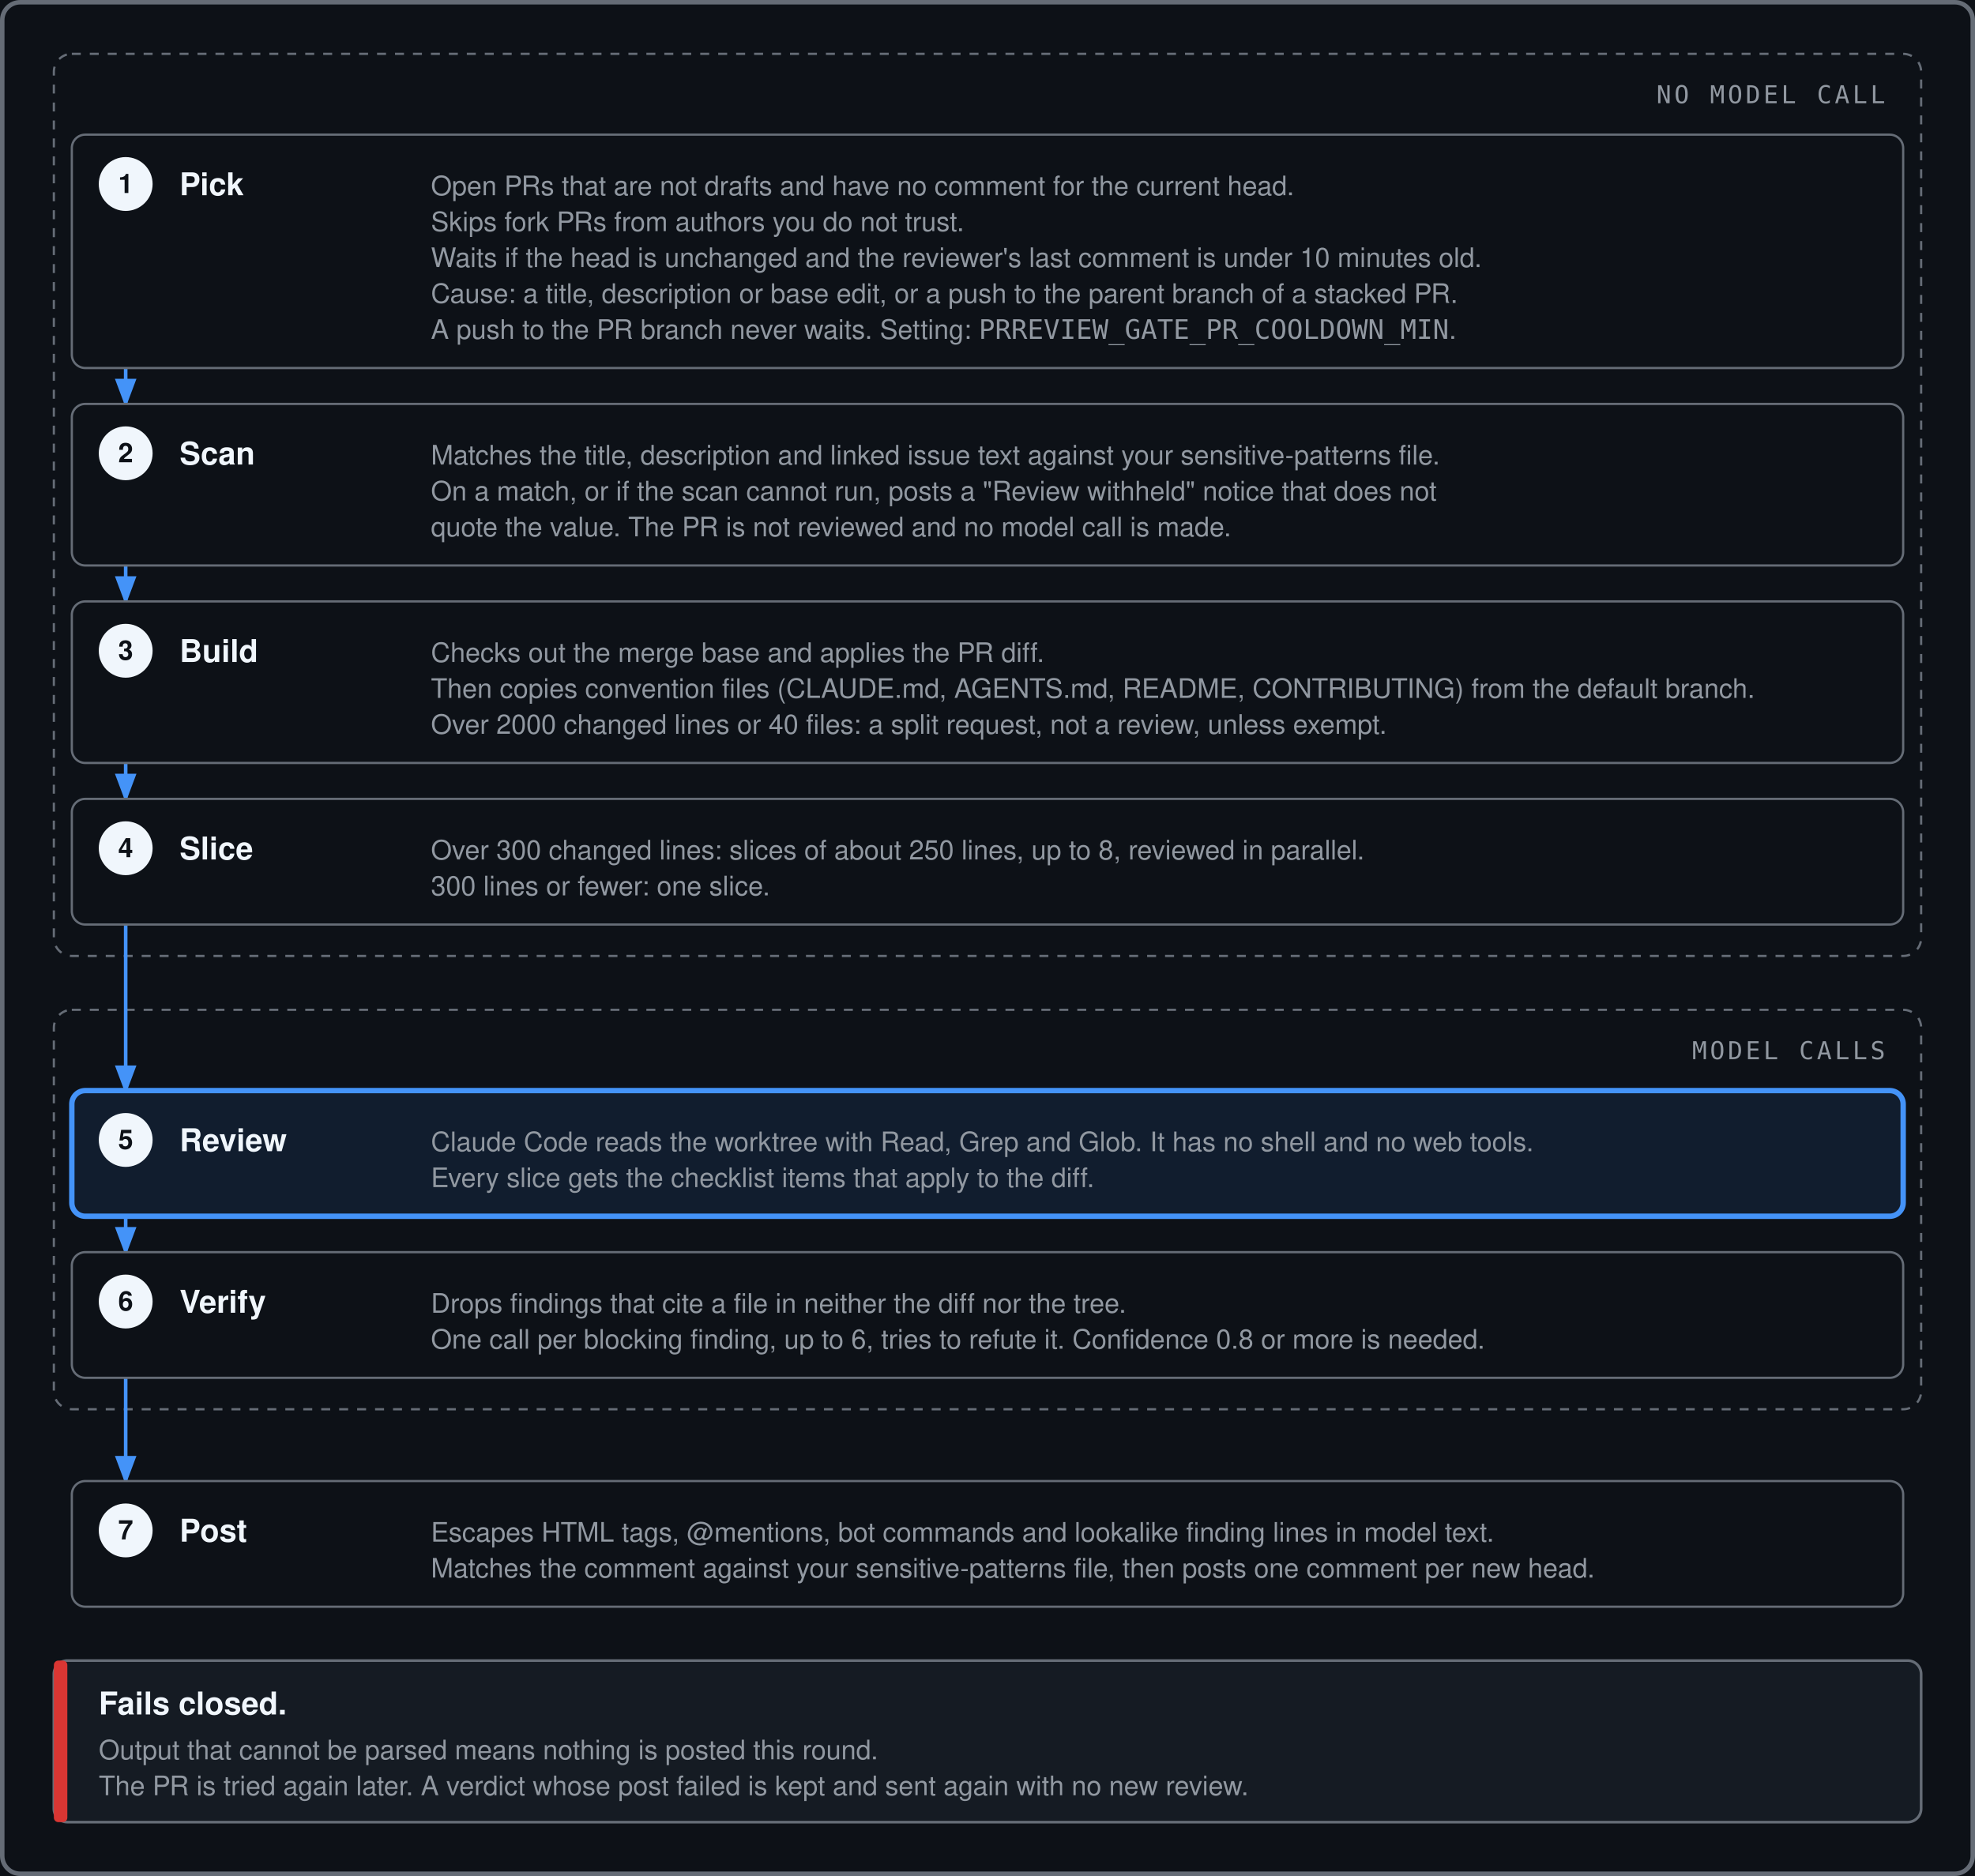
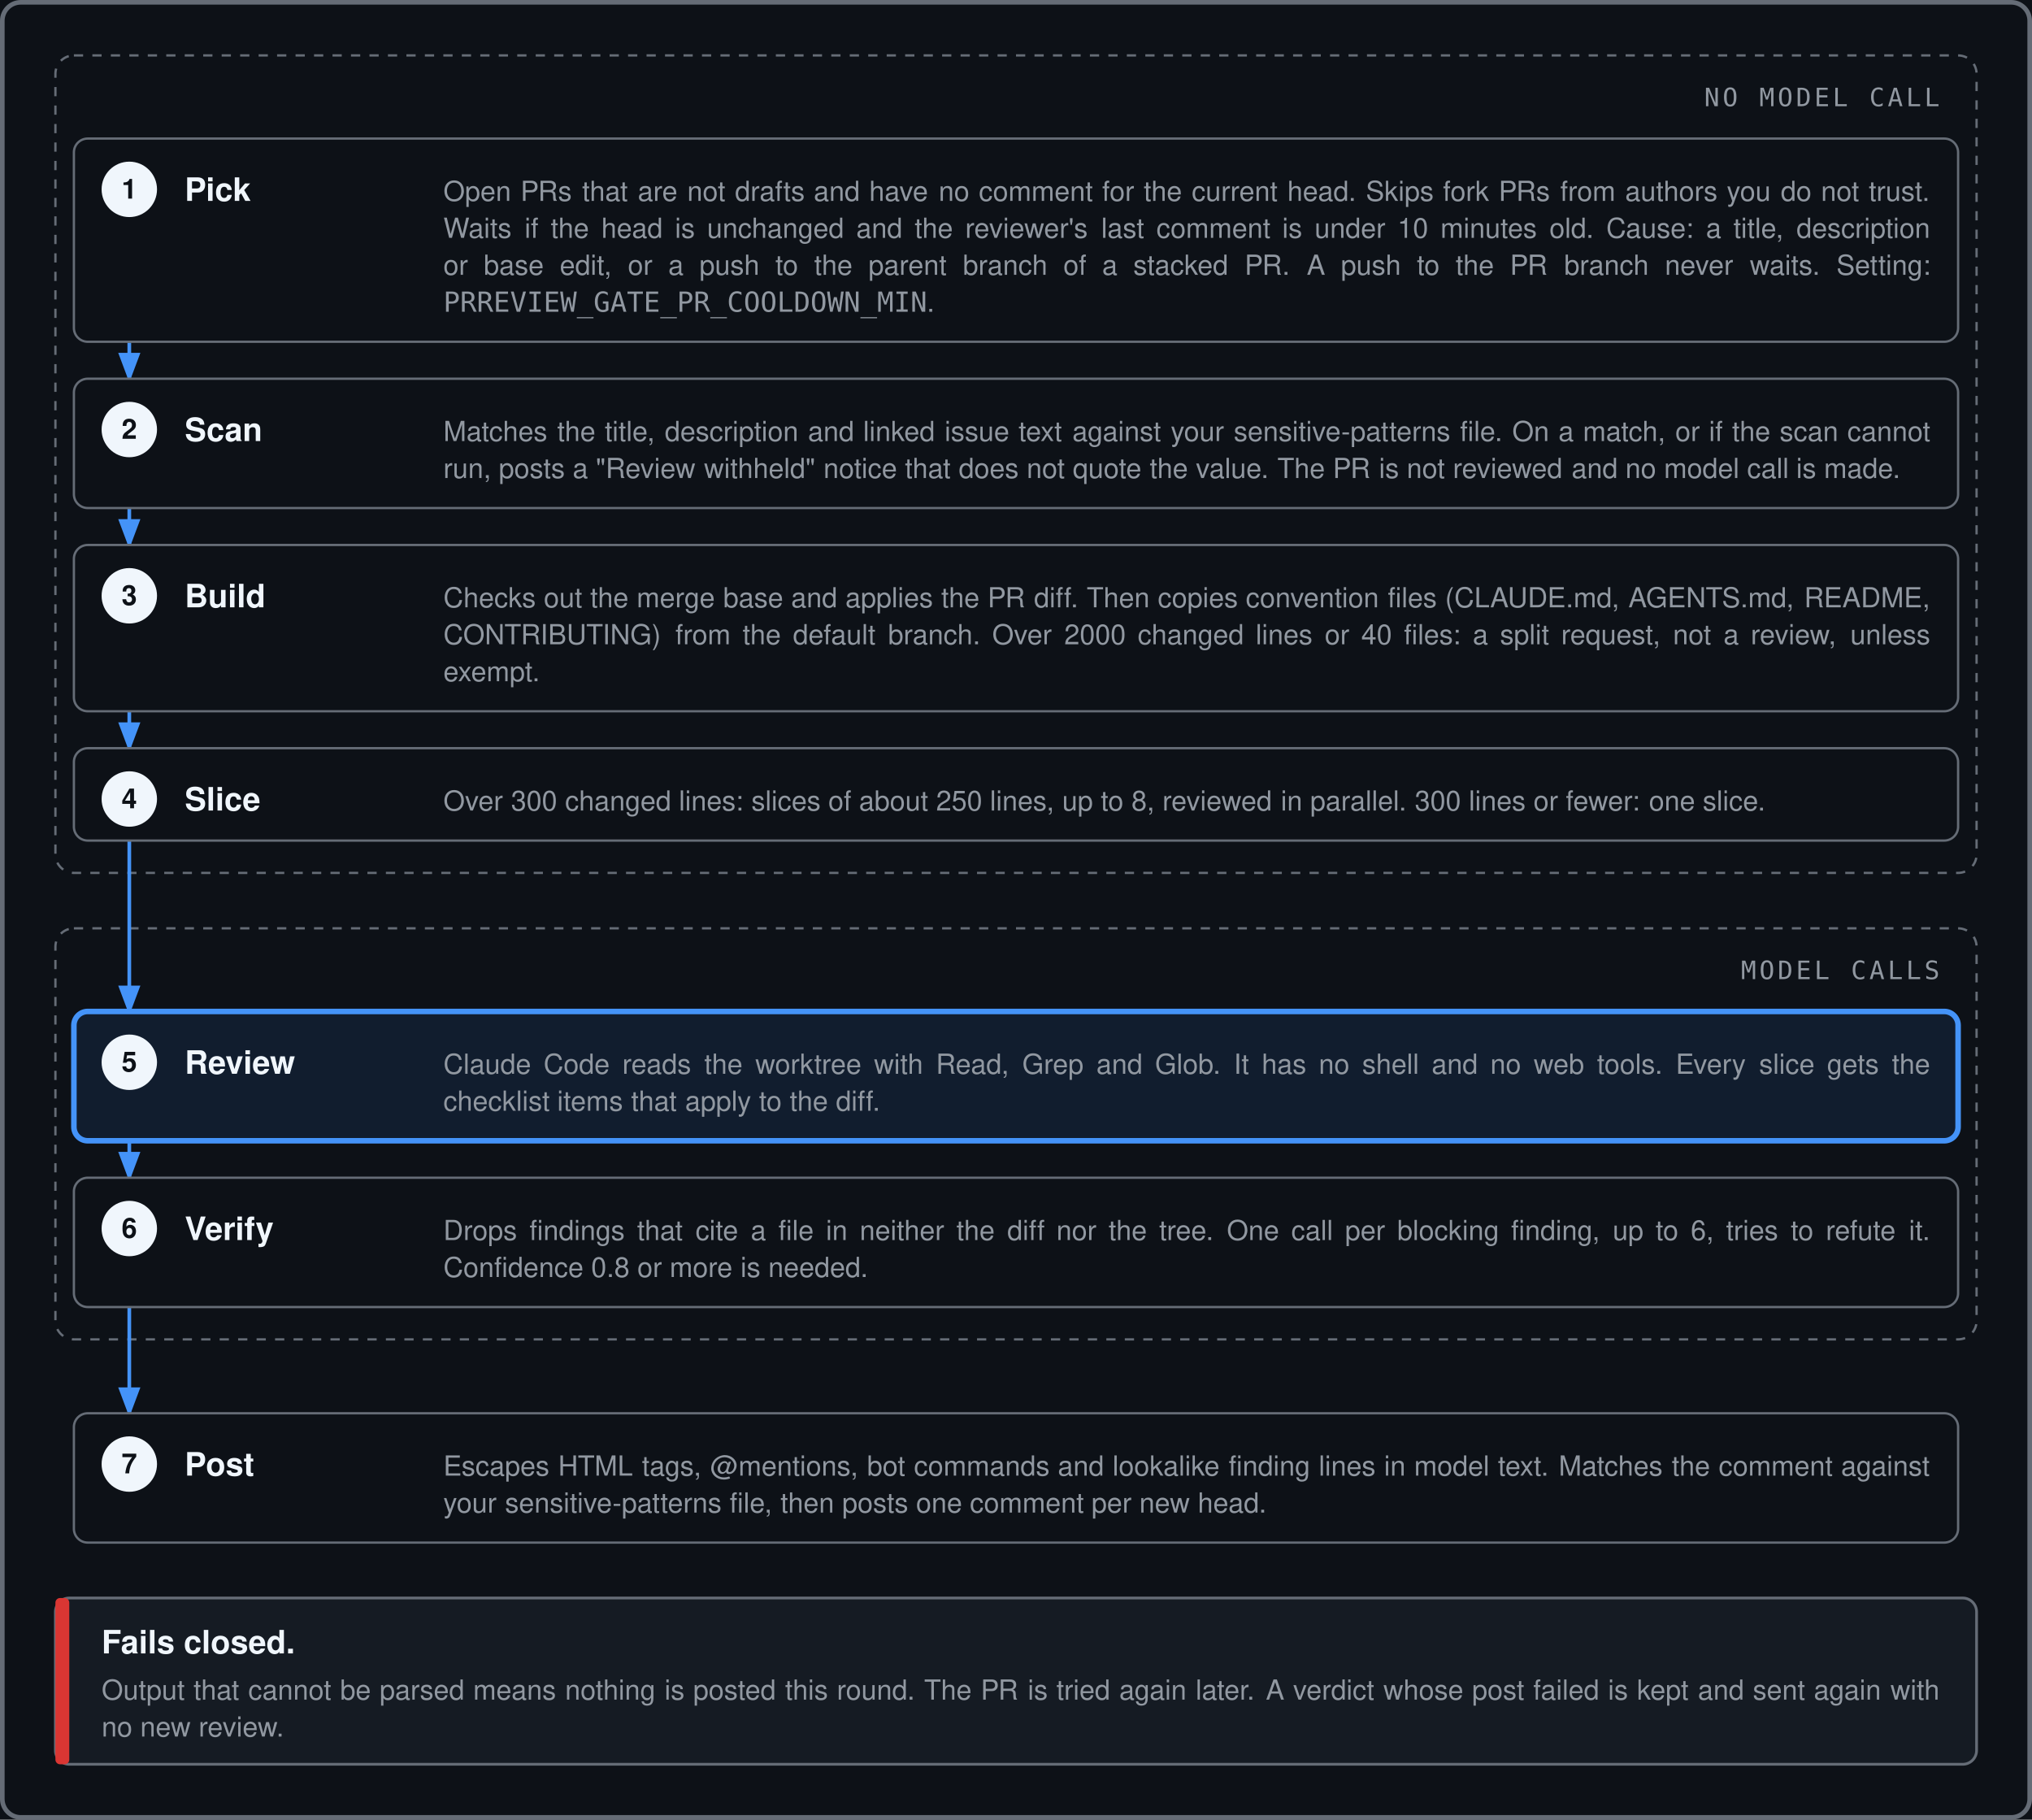
- <svg xmlns="http://www.w3.org/2000/svg" viewBox="0 0 880 836" role="img" aria-labelledby="round-github-dark-title round-github-dark-desc" id="round-github-dark-root">
+ <svg xmlns="http://www.w3.org/2000/svg" viewBox="0 0 880 788" role="img" aria-labelledby="round-github-dark-title round-github-dark-desc" id="round-github-dark-root">
  <defs>
    <style>#round-github-dark-root { font-family: -apple-system, BlinkMacSystemFont, "Segoe UI", Helvetica, Arial, sans-serif; color: #F0F6FC; }
      #round-github-dark-root .page { max-width: 1000px; width: 100%; }
      #round-github-dark-root .diagram-container { width: 100%; overflow-x: auto; }
      #round-github-dark-root .diagram-container { overflow-x: visible; }
      #round-github-dark-root .bg { fill: #0D1117; }
      #round-github-dark-root .edge-frame { fill: none; stroke: #656C76; stroke-width: 2; }
      #round-github-dark-root text { font-family: -apple-system, BlinkMacSystemFont, "Segoe UI", Helvetica, Arial, sans-serif; fill: #F0F6FC; font-size: 12px; }
      #round-github-dark-root .t-name { font-size: 14px; font-weight: 600; }
      #round-github-dark-root .t-name-code { font-family: ui-monospace, SFMono-Regular, Menlo, Consolas, monospace; font-size: 13px; font-weight: 700; }
      #round-github-dark-root .t-sub { fill: #9198A1; }
      #round-github-dark-root .t-code { font-family: ui-monospace, SFMono-Regular, Menlo, Consolas, monospace; font-size: 12px; }
      #round-github-dark-root .t-eye { font-family: ui-monospace, SFMono-Regular, Menlo, Consolas, monospace; font-size: 11px; letter-spacing: .12em; fill: #9198A1; }
      #round-github-dark-root .t-arrow { font-family: ui-monospace, SFMono-Regular, Menlo, Consolas, monospace; font-size: 11px; letter-spacing: .06em; fill: #9198A1; }
      #round-github-dark-root .t-alert { fill: #F85149; font-weight: 700; }
      #round-github-dark-root .t-chip { fill: #0D1117; font-weight: 700; }
      #round-github-dark-root .t-title { font-size: 14px; font-weight: 700; }
      #round-github-dark-root .mask { fill: #0D1117; }
      #round-github-dark-root .node { fill: #151B23; stroke: #656C76; stroke-width: 1.2; }
      #round-github-dark-root .raised { fill: #0D1117; stroke: #656C76; stroke-width: 1; }
      #round-github-dark-root .hero { fill: #111D2E; stroke: #4493F8; stroke-width: 2.4; }
      #round-github-dark-root .optional { fill: none; stroke: #656C76; stroke-width: 1.2; stroke-dasharray: 5 4; }
      #round-github-dark-root .zone { fill: none; stroke: #656C76; stroke-width: 1; stroke-dasharray: 4 4; }
      #round-github-dark-root .strip { fill: #151B23; stroke: #656C76; stroke-width: 1.2; }
      #round-github-dark-root .bar { fill: #DA3633; }
      #round-github-dark-root .alert-node { fill: #0D1117; stroke: #DA3633; stroke-width: 2; stroke-dasharray: 6 4; }
      #round-github-dark-root .edge { fill: none; stroke: #4493F8; stroke-width: 1.6; }
      #round-github-dark-root .edge-dash { fill: none; stroke: #4493F8; stroke-width: 1.4; stroke-dasharray: 5 4; }
      #round-github-dark-root .edge-alert { fill: none; stroke: #DA3633; stroke-width: 1.6; }
      #round-github-dark-root .mk { fill: #4493F8; }
      #round-github-dark-root .mk-alert { fill: #DA3633; }
      #round-github-dark-root .chip { fill: #F0F6FC; }
      #round-github-dark-root .dot { fill: #F0F6FC; }
      #round-github-dark-root .bullet { fill: #9198A1; }
      #round-github-dark-root .diamond { fill: #0D1117; stroke: #656C76; stroke-width: 1.4; }</style>
    <marker id="round-github-dark-arrow" markerWidth="8" markerHeight="6" refX="7" refY="3" orient="auto">
      <polygon class="mk" points="0 0, 8 3, 0 6" />
    </marker>
    <marker id="round-github-dark-arrow-alert" markerWidth="8" markerHeight="6" refX="7" refY="3" orient="auto">
      <polygon class="mk-alert" points="0 0, 8 3, 0 6" />
    </marker>
  </defs>
-   <rect class="bg" width="880" height="836" />
-   <rect class="edge-frame" x="1" y="1" width="878" height="834" rx="8" />
+   <rect class="bg" width="880" height="788" />
+   <rect class="edge-frame" x="1" y="1" width="878" height="786" rx="8" />
  <g transform="translate(0,-0)">
-     <rect class="zone" x="24" y="24" width="832" height="402" rx="8" />
+     <rect class="zone" x="24" y="24" width="832" height="354" rx="8" />
    <text class="t-eye" x="840" y="46" text-anchor="end">NO MODEL CALL</text>
-     <rect class="zone" x="24" y="450" width="832" height="178" rx="8" />
-     <text class="t-eye" x="840" y="472" text-anchor="end">MODEL CALLS</text>
-     <path class="edge" d="M56,164 V180" marker-end="url(#round-github-dark-arrow)" />
-     <path class="edge" d="M56,252 V268" marker-end="url(#round-github-dark-arrow)" />
-     <path class="edge" d="M56,340 V356" marker-end="url(#round-github-dark-arrow)" />
-     <path class="edge" d="M56,412 V486" marker-end="url(#round-github-dark-arrow)" />
-     <path class="edge" d="M56,542 V558" marker-end="url(#round-github-dark-arrow)" />
-     <path class="edge" d="M56,614 V660" marker-end="url(#round-github-dark-arrow)" />
-     <g data-box="32 60 816 104" data-left="170">
-       <rect class="raised" x="32" y="60" width="816" height="104" rx="6" />
+     <rect class="zone" x="24" y="402" width="832" height="178" rx="8" />
+     <text class="t-eye" x="840" y="424" text-anchor="end">MODEL CALLS</text>
+     <path class="edge" d="M56,148 V164" marker-end="url(#round-github-dark-arrow)" />
+     <path class="edge" d="M56,220 V236" marker-end="url(#round-github-dark-arrow)" />
+     <path class="edge" d="M56,308 V324" marker-end="url(#round-github-dark-arrow)" />
+     <path class="edge" d="M56,364 V438" marker-end="url(#round-github-dark-arrow)" />
+     <path class="edge" d="M56,494 V510" marker-end="url(#round-github-dark-arrow)" />
+     <path class="edge" d="M56,566 V612" marker-end="url(#round-github-dark-arrow)" />
+     <g data-box="32 60 816 88" data-left="170">
+       <rect class="raised" x="32" y="60" width="816" height="88" rx="6" />
      <circle class="chip" cx="56" cy="82" r="12" />
      <text class="t-chip" x="56" y="86" text-anchor="middle">1</text>
-       <text class="t-name" x="80" y="87">Pick</text>
-       <text class="t-sub" x="192" y="87">Open PRs that are not drafts and have no comment for the current head.</text>
-       <text class="t-sub" x="192" y="103">Skips fork PRs from authors you do not trust.</text>
-       <text class="t-sub" x="192" y="119">Waits if the head is unchanged and the reviewer's last comment is under 10 minutes old.</text>
-       <text class="t-sub" x="192" y="135">Cause: a title, description or base edit, or a push to the parent branch of a stacked PR.</text>
-       <text class="t-sub" x="192" y="151">A push to the PR branch never waits. Setting: <tspan class="t-code">PRREVIEW_GATE_PR_COOLDOWN_MIN</tspan>.</text>
-     </g>
-     <g data-box="32 180 816 72" data-left="170">
-       <rect class="raised" x="32" y="180" width="816" height="72" rx="6" />
-       <circle class="chip" cx="56" cy="202" r="12" />
-       <text class="t-chip" x="56" y="206" text-anchor="middle">2</text>
-       <text class="t-name" x="80" y="207">Scan</text>
-       <text class="t-sub" x="192" y="207">Matches the title, description and linked issue text against your sensitive-patterns file.</text>
-       <text class="t-sub" x="192" y="223">On a match, or if the scan cannot run, posts a "Review withheld" notice that does not</text>
-       <text class="t-sub" x="192" y="239">quote the value. The PR is not reviewed and no model call is made.</text>
-     </g>
-     <g data-box="32 268 816 72" data-left="170">
-       <rect class="raised" x="32" y="268" width="816" height="72" rx="6" />
-       <circle class="chip" cx="56" cy="290" r="12" />
-       <text class="t-chip" x="56" y="294" text-anchor="middle">3</text>
-       <text class="t-name" x="80" y="295">Build</text>
-       <text class="t-sub" x="192" y="295">Checks out the merge base and applies the PR diff.</text>
-       <text class="t-sub" x="192" y="311">Then copies convention files (CLAUDE.md, AGENTS.md, README, CONTRIBUTING) from the default branch.</text>
-       <text class="t-sub" x="192" y="327">Over 2000 changed lines or 40 files: a split request, not a review, unless exempt.</text>
-     </g>
-     <g data-box="32 356 816 56" data-left="170">
-       <rect class="raised" x="32" y="356" width="816" height="56" rx="6" />
-       <circle class="chip" cx="56" cy="378" r="12" />
-       <text class="t-chip" x="56" y="382" text-anchor="middle">4</text>
-       <text class="t-name" x="80" y="383">Slice</text>
-       <text class="t-sub" x="192" y="383">Over 300 changed lines: slices of about 250 lines, up to 8, reviewed in parallel.</text>
-       <text class="t-sub" x="192" y="399">300 lines or fewer: one slice.</text>
-     </g>
-     <g class="focal" data-box="32 486 816 56" data-left="170">
-       <rect class="hero focal-r" x="32" y="486" width="816" height="56" rx="6" />
-       <circle class="chip" cx="56" cy="508" r="12" />
-       <text class="t-chip" x="56" y="512" text-anchor="middle">5</text>
-       <text class="t-name" x="80" y="513">Review</text>
-       <text class="t-sub" x="192" y="513">Claude Code reads the worktree with Read, Grep and Glob. It has no shell and no web tools.</text>
-       <text class="t-sub" x="192" y="529">Every slice gets the checklist items that apply to the diff.</text>
-     </g>
-     <g data-box="32 558 816 56" data-left="170">
-       <rect class="raised" x="32" y="558" width="816" height="56" rx="6" />
-       <circle class="chip" cx="56" cy="580" r="12" />
-       <text class="t-chip" x="56" y="584" text-anchor="middle">6</text>
-       <text class="t-name" x="80" y="585">Verify</text>
-       <text class="t-sub" x="192" y="585">Drops findings that cite a file in neither the diff nor the tree.</text>
-       <text class="t-sub" x="192" y="601">One call per blocking finding, up to 6, tries to refute it. Confidence 0.8 or more is needed.</text>
-     </g>
-     <g data-box="32 660 816 56" data-left="170">
-       <rect class="raised" x="32" y="660" width="816" height="56" rx="6" />
-       <circle class="chip" cx="56" cy="682" r="12" />
-       <text class="t-chip" x="56" y="686" text-anchor="middle">7</text>
-       <text class="t-name" x="80" y="687">Post</text>
-       <text class="t-sub" x="192" y="687">Escapes HTML tags, @mentions, bot commands and lookalike finding lines in model text.</text>
-       <text class="t-sub" x="192" y="703">Matches the comment against your sensitive-patterns file, then posts one comment per new head.</text>
-     </g>
-     <g data-box="24 740 832 72">
-       <rect class="strip" x="24" y="740" width="832" height="72" rx="6" />
-       <rect class="bar" x="24" y="740" width="6" height="72" rx="2" />
-       <text class="t-title" x="44" y="764">Fails closed.</text>
-       <text class="t-sub" x="44" y="784">Output that cannot be parsed means nothing is posted this round.</text>
-       <text class="t-sub" x="44" y="800">The PR is tried again later. A verdict whose post failed is kept and sent again with no new review.</text>
+       <text class="t-name" x="80" y="87" textLength="28.8" lengthAdjust="spacing">Pick</text>
+       <text class="t-sub" y="87" data-r="836">
+         <tspan x="192" textLength="29.3" lengthAdjust="spacing">Open</tspan>
+         <tspan x="225.4" textLength="22.7" lengthAdjust="spacing">PRs</tspan>
+         <tspan x="252.1" textLength="20.0" lengthAdjust="spacing">that</tspan>
+         <tspan x="276.2" textLength="17.3" lengthAdjust="spacing">are</tspan>
+         <tspan x="297.6" textLength="16.7" lengthAdjust="spacing">not</tspan>
+         <tspan x="318.3" textLength="30.0" lengthAdjust="spacing">drafts</tspan>
+         <tspan x="352.4" textLength="20.0" lengthAdjust="spacing">and</tspan>
+         <tspan x="376.4" textLength="26.0" lengthAdjust="spacing">have</tspan>
+         <tspan x="406.5" textLength="13.3" lengthAdjust="spacing">no</tspan>
+         <tspan x="423.9" textLength="49.3" lengthAdjust="spacing">comment</tspan>
+         <tspan x="477.3" textLength="14.0" lengthAdjust="spacing">for</tspan>
+         <tspan x="495.3" textLength="16.7" lengthAdjust="spacing">the</tspan>
+         <tspan x="516.1" textLength="37.3" lengthAdjust="spacing">current</tspan>
+         <tspan x="557.5" textLength="30.0" lengthAdjust="spacing">head.</tspan>
+         <tspan x="591.5" textLength="29.3" lengthAdjust="spacing">Skips</tspan>
+         <tspan x="624.9" textLength="20.0" lengthAdjust="spacing">fork</tspan>
+         <tspan x="649" textLength="22.7" lengthAdjust="spacing">PRs</tspan>
+         <tspan x="675.7" textLength="24.0" lengthAdjust="spacing">from</tspan>
+         <tspan x="703.8" textLength="40.0" lengthAdjust="spacing">authors</tspan>
+         <tspan x="747.8" textLength="19.3" lengthAdjust="spacing">you</tspan>
+         <tspan x="771.2" textLength="13.3" lengthAdjust="spacing">do</tspan>
+         <tspan x="788.6" textLength="16.7" lengthAdjust="spacing">not</tspan>
+         <tspan x="809.3" textLength="26.7" lengthAdjust="spacing">trust.</tspan>
+       </text>
+       <text class="t-sub" y="103" data-r="836">
+         <tspan x="192" textLength="30.0" lengthAdjust="spacing">Waits</tspan>
+         <tspan x="227.2" textLength="6.0" lengthAdjust="spacing">if</tspan>
+         <tspan x="238.5" textLength="16.7" lengthAdjust="spacing">the</tspan>
+         <tspan x="260.4" textLength="26.7" lengthAdjust="spacing">head</tspan>
+         <tspan x="292.3" textLength="8.7" lengthAdjust="spacing">is</tspan>
+         <tspan x="306.2" textLength="59.4" lengthAdjust="spacing">unchanged</tspan>
+         <tspan x="370.8" textLength="20.0" lengthAdjust="spacing">and</tspan>
+         <tspan x="396.1" textLength="16.7" lengthAdjust="spacing">the</tspan>
+         <tspan x="418" textLength="53.6" lengthAdjust="spacing">reviewer's</tspan>
+         <tspan x="476.9" textLength="18.7" lengthAdjust="spacing">last</tspan>
+         <tspan x="500.8" textLength="49.3" lengthAdjust="spacing">comment</tspan>
+         <tspan x="555.3" textLength="8.7" lengthAdjust="spacing">is</tspan>
+         <tspan x="569.3" textLength="30.7" lengthAdjust="spacing">under</tspan>
+         <tspan x="605.2" textLength="13.3" lengthAdjust="spacing">10</tspan>
+         <tspan x="623.8" textLength="42.0" lengthAdjust="spacing">minutes</tspan>
+         <tspan x="671" textLength="19.3" lengthAdjust="spacing">old.</tspan>
+         <tspan x="695.6" textLength="38.0" lengthAdjust="spacing">Cause:</tspan>
+         <tspan x="738.8">a</tspan>
+         <tspan x="750.7" textLength="22.0" lengthAdjust="spacing">title,</tspan>
+         <tspan x="778" textLength="58.0" lengthAdjust="spacing">description</tspan>
+       </text>
+       <text class="t-sub" y="119" data-r="836">
+         <tspan x="192" textLength="10.7" lengthAdjust="spacing">or</tspan>
+         <tspan x="209.5" textLength="26.0" lengthAdjust="spacing">base</tspan>
+         <tspan x="242.4" textLength="22.7" lengthAdjust="spacing">edit,</tspan>
+         <tspan x="271.9" textLength="10.7" lengthAdjust="spacing">or</tspan>
+         <tspan x="289.4">a</tspan>
+         <tspan x="302.9" textLength="26.0" lengthAdjust="spacing">push</tspan>
+         <tspan x="335.8" textLength="10.0" lengthAdjust="spacing">to</tspan>
+         <tspan x="352.6" textLength="16.7" lengthAdjust="spacing">the</tspan>
+         <tspan x="376.1" textLength="34.0" lengthAdjust="spacing">parent</tspan>
+         <tspan x="417" textLength="36.7" lengthAdjust="spacing">branch</tspan>
+         <tspan x="460.5" textLength="10.0" lengthAdjust="spacing">of</tspan>
+         <tspan x="477.3">a</tspan>
+         <tspan x="490.8" textLength="41.3" lengthAdjust="spacing">stacked</tspan>
+         <tspan x="539" textLength="20.0" lengthAdjust="spacing">PR.</tspan>
+         <tspan x="565.9">A</tspan>
+         <tspan x="580.7" textLength="26.0" lengthAdjust="spacing">push</tspan>
+         <tspan x="613.6" textLength="10.0" lengthAdjust="spacing">to</tspan>
+         <tspan x="630.4" textLength="16.7" lengthAdjust="spacing">the</tspan>
+         <tspan x="653.9" textLength="16.7" lengthAdjust="spacing">PR</tspan>
+         <tspan x="677.4" textLength="36.7" lengthAdjust="spacing">branch</tspan>
+         <tspan x="721" textLength="30.0" lengthAdjust="spacing">never</tspan>
+         <tspan x="757.8" textLength="30.7" lengthAdjust="spacing">waits.</tspan>
+         <tspan x="795.3" textLength="40.7" lengthAdjust="spacing">Setting:</tspan>
+       </text>
+       <text class="t-sub" y="135">
+         <tspan x="192" class="t-code" textLength="209.4" lengthAdjust="spacing">PRREVIEW_GATE_PR_COOLDOWN_MIN</tspan>
+         <tspan x="401.4">.</tspan>
+       </text>
+     </g>
+     <g data-box="32 164 816 56" data-left="170">
+       <rect class="raised" x="32" y="164" width="816" height="56" rx="6" />
+       <circle class="chip" cx="56" cy="186" r="12" />
+       <text class="t-chip" x="56" y="190" text-anchor="middle">2</text>
+       <text class="t-name" x="80" y="191" textLength="33.4" lengthAdjust="spacing">Scan</text>
+       <text class="t-sub" y="191" data-r="836">
+         <tspan x="192" textLength="45.3" lengthAdjust="spacing">Matches</tspan>
+         <tspan x="241.3" textLength="16.7" lengthAdjust="spacing">the</tspan>
+         <tspan x="261.9" textLength="22.0" lengthAdjust="spacing">title,</tspan>
+         <tspan x="287.9" textLength="58.0" lengthAdjust="spacing">description</tspan>
+         <tspan x="349.9" textLength="20.0" lengthAdjust="spacing">and</tspan>
+         <tspan x="373.8" textLength="31.4" lengthAdjust="spacing">linked</tspan>
+         <tspan x="409.1" textLength="28.0" lengthAdjust="spacing">issue</tspan>
+         <tspan x="441.1" textLength="19.3" lengthAdjust="spacing">text</tspan>
+         <tspan x="464.4" textLength="38.7" lengthAdjust="spacing">against</tspan>
+         <tspan x="507" textLength="23.3" lengthAdjust="spacing">your</tspan>
+         <tspan x="534.3" textLength="94.0" lengthAdjust="spacing">sensitive-patterns</tspan>
+         <tspan x="632.3" textLength="18.7" lengthAdjust="spacing">file.</tspan>
+         <tspan x="654.9" textLength="16.0" lengthAdjust="spacing">On</tspan>
+         <tspan x="674.9">a</tspan>
+         <tspan x="685.5" textLength="36.0" lengthAdjust="spacing">match,</tspan>
+         <tspan x="725.5" textLength="10.7" lengthAdjust="spacing">or</tspan>
+         <tspan x="740.1" textLength="6.0" lengthAdjust="spacing">if</tspan>
+         <tspan x="750.1" textLength="16.7" lengthAdjust="spacing">the</tspan>
+         <tspan x="770.7" textLength="25.3" lengthAdjust="spacing">scan</tspan>
+         <tspan x="800" textLength="36.0" lengthAdjust="spacing">cannot</tspan>
+       </text>
+       <text class="t-sub" y="207">
+         <tspan x="192" textLength="20.7" lengthAdjust="spacing">run,</tspan>
+         <tspan x="216" textLength="28.7" lengthAdjust="spacing">posts</tspan>
+         <tspan x="248">a</tspan>
+         <tspan x="258" textLength="43.6" lengthAdjust="spacing">"Review</tspan>
+         <tspan x="304.9" textLength="48.3" lengthAdjust="spacing">withheld"</tspan>
+         <tspan x="356.6" textLength="32.0" lengthAdjust="spacing">notice</tspan>
+         <tspan x="391.9" textLength="20.0" lengthAdjust="spacing">that</tspan>
+         <tspan x="415.2" textLength="26.0" lengthAdjust="spacing">does</tspan>
+         <tspan x="444.6" textLength="16.7" lengthAdjust="spacing">not</tspan>
+         <tspan x="464.6" textLength="30.0" lengthAdjust="spacing">quote</tspan>
+         <tspan x="497.9" textLength="16.7" lengthAdjust="spacing">the</tspan>
+         <tspan x="517.9" textLength="32.0" lengthAdjust="spacing">value.</tspan>
+         <tspan x="553.2" textLength="20.7" lengthAdjust="spacing">The</tspan>
+         <tspan x="577.2" textLength="16.7" lengthAdjust="spacing">PR</tspan>
+         <tspan x="597.2" textLength="8.7" lengthAdjust="spacing">is</tspan>
+         <tspan x="609.2" textLength="16.7" lengthAdjust="spacing">not</tspan>
+         <tspan x="629.2" textLength="48.0" lengthAdjust="spacing">reviewed</tspan>
+         <tspan x="680.6" textLength="20.0" lengthAdjust="spacing">and</tspan>
+         <tspan x="703.9" textLength="13.3" lengthAdjust="spacing">no</tspan>
+         <tspan x="720.6" textLength="32.7" lengthAdjust="spacing">model</tspan>
+         <tspan x="756.6" textLength="18.0" lengthAdjust="spacing">call</tspan>
+         <tspan x="777.9" textLength="8.7" lengthAdjust="spacing">is</tspan>
+         <tspan x="789.9" textLength="33.3" lengthAdjust="spacing">made.</tspan>
+       </text>
+     </g>
+     <g data-box="32 236 816 72" data-left="170">
+       <rect class="raised" x="32" y="236" width="816" height="72" rx="6" />
+       <circle class="chip" cx="56" cy="258" r="12" />
+       <text class="t-chip" x="56" y="262" text-anchor="middle">3</text>
+       <text class="t-name" x="80" y="263" textLength="35.0" lengthAdjust="spacing">Build</text>
+       <text class="t-sub" y="263" data-r="836">
+         <tspan x="192" textLength="40.0" lengthAdjust="spacing">Checks</tspan>
+         <tspan x="235.5" textLength="16.7" lengthAdjust="spacing">out</tspan>
+         <tspan x="255.6" textLength="16.7" lengthAdjust="spacing">the</tspan>
+         <tspan x="275.7" textLength="34.0" lengthAdjust="spacing">merge</tspan>
+         <tspan x="313.2" textLength="26.0" lengthAdjust="spacing">base</tspan>
+         <tspan x="342.6" textLength="20.0" lengthAdjust="spacing">and</tspan>
+         <tspan x="366.1" textLength="38.0" lengthAdjust="spacing">applies</tspan>
+         <tspan x="407.6" textLength="16.7" lengthAdjust="spacing">the</tspan>
+         <tspan x="427.7" textLength="16.7" lengthAdjust="spacing">PR</tspan>
+         <tspan x="447.8" textLength="19.3" lengthAdjust="spacing">diff.</tspan>
+         <tspan x="470.6" textLength="27.3" lengthAdjust="spacing">Then</tspan>
+         <tspan x="501.4" textLength="34.7" lengthAdjust="spacing">copies</tspan>
+         <tspan x="539.5" textLength="58.0" lengthAdjust="spacing">convention</tspan>
+         <tspan x="601" textLength="21.3" lengthAdjust="spacing">files</tspan>
+         <tspan x="625.8" textLength="76.0" lengthAdjust="spacing">(CLAUDE.md,</tspan>
+         <tspan x="705.2" textLength="72.7" lengthAdjust="spacing">AGENTS.md,</tspan>
+         <tspan x="781.3" textLength="54.7" lengthAdjust="spacing">README,</tspan>
+       </text>
+       <text class="t-sub" y="279" data-r="836">
+         <tspan x="192" textLength="95.3" lengthAdjust="spacing">CONTRIBUTING)</tspan>
+         <tspan x="292.5" textLength="24.0" lengthAdjust="spacing">from</tspan>
+         <tspan x="321.6" textLength="16.7" lengthAdjust="spacing">the</tspan>
+         <tspan x="343.4" textLength="36.0" lengthAdjust="spacing">default</tspan>
+         <tspan x="384.6" textLength="40.0" lengthAdjust="spacing">branch.</tspan>
+         <tspan x="429.7" textLength="26.0" lengthAdjust="spacing">Over</tspan>
+         <tspan x="460.9" textLength="26.7" lengthAdjust="spacing">2000</tspan>
+         <tspan x="492.7" textLength="46.0" lengthAdjust="spacing">changed</tspan>
+         <tspan x="543.8" textLength="24.7" lengthAdjust="spacing">lines</tspan>
+         <tspan x="573.7" textLength="10.7" lengthAdjust="spacing">or</tspan>
+         <tspan x="589.5" textLength="13.3" lengthAdjust="spacing">40</tspan>
+         <tspan x="608" textLength="24.7" lengthAdjust="spacing">files:</tspan>
+         <tspan x="637.8">a</tspan>
+         <tspan x="649.6" textLength="21.3" lengthAdjust="spacing">split</tspan>
+         <tspan x="676.1" textLength="43.3" lengthAdjust="spacing">request,</tspan>
+         <tspan x="724.5" textLength="16.7" lengthAdjust="spacing">not</tspan>
+         <tspan x="746.4">a</tspan>
+         <tspan x="758.2" textLength="38.0" lengthAdjust="spacing">review,</tspan>
+         <tspan x="801.3" textLength="34.7" lengthAdjust="spacing">unless</tspan>
+       </text>
+       <text class="t-sub" y="295">
+         <tspan x="192" textLength="42.7" lengthAdjust="spacing">exempt.</tspan>
+       </text>
+     </g>
+     <g data-box="32 324 816 40" data-left="170">
+       <rect class="raised" x="32" y="324" width="816" height="40" rx="6" />
+       <circle class="chip" cx="56" cy="346" r="12" />
+       <text class="t-chip" x="56" y="350" text-anchor="middle">4</text>
+       <text class="t-name" x="80" y="351" textLength="32.7" lengthAdjust="spacing">Slice</text>
+       <text class="t-sub" y="351">
+         <tspan x="192" textLength="26.0" lengthAdjust="spacing">Over</tspan>
+         <tspan x="221.3" textLength="20.0" lengthAdjust="spacing">300</tspan>
+         <tspan x="244.7" textLength="46.0" lengthAdjust="spacing">changed</tspan>
+         <tspan x="294" textLength="28.0" lengthAdjust="spacing">lines:</tspan>
+         <tspan x="325.4" textLength="30.0" lengthAdjust="spacing">slices</tspan>
+         <tspan x="358.7" textLength="10.0" lengthAdjust="spacing">of</tspan>
+         <tspan x="372" textLength="30.0" lengthAdjust="spacing">about</tspan>
+         <tspan x="405.4" textLength="20.0" lengthAdjust="spacing">250</tspan>
+         <tspan x="428.7" textLength="28.0" lengthAdjust="spacing">lines,</tspan>
+         <tspan x="460" textLength="13.3" lengthAdjust="spacing">up</tspan>
+         <tspan x="476.7" textLength="10.0" lengthAdjust="spacing">to</tspan>
+         <tspan x="490" textLength="10.0" lengthAdjust="spacing">8,</tspan>
+         <tspan x="503.4" textLength="48.0" lengthAdjust="spacing">reviewed</tspan>
+         <tspan x="554.7" textLength="9.3" lengthAdjust="spacing">in</tspan>
+         <tspan x="567.4" textLength="42.0" lengthAdjust="spacing">parallel.</tspan>
+         <tspan x="612.7" textLength="20.0" lengthAdjust="spacing">300</tspan>
+         <tspan x="636.1" textLength="24.7" lengthAdjust="spacing">lines</tspan>
+         <tspan x="664.1" textLength="10.7" lengthAdjust="spacing">or</tspan>
+         <tspan x="678.1" textLength="32.7" lengthAdjust="spacing">fewer:</tspan>
+         <tspan x="714.1" textLength="20.0" lengthAdjust="spacing">one</tspan>
+         <tspan x="737.4" textLength="27.3" lengthAdjust="spacing">slice.</tspan>
+       </text>
+     </g>
+     <g class="focal" data-box="32 438 816 56" data-left="170">
+       <rect class="hero focal-r" x="32" y="438" width="816" height="56" rx="6" />
+       <circle class="chip" cx="56" cy="460" r="12" />
+       <text class="t-chip" x="56" y="464" text-anchor="middle">5</text>
+       <text class="t-name" x="80" y="465" textLength="48.2" lengthAdjust="spacing">Review</text>
+       <text class="t-sub" y="465" data-r="836">
+         <tspan x="192" textLength="38.0" lengthAdjust="spacing">Claude</tspan>
+         <tspan x="235.4" textLength="28.7" lengthAdjust="spacing">Code</tspan>
+         <tspan x="269.5" textLength="30.0" lengthAdjust="spacing">reads</tspan>
+         <tspan x="305" textLength="16.7" lengthAdjust="spacing">the</tspan>
+         <tspan x="327.1" textLength="46.0" lengthAdjust="spacing">worktree</tspan>
+         <tspan x="378.5" textLength="21.3" lengthAdjust="spacing">with</tspan>
+         <tspan x="405.3" textLength="32.0" lengthAdjust="spacing">Read,</tspan>
+         <tspan x="442.7" textLength="26.7" lengthAdjust="spacing">Grep</tspan>
+         <tspan x="474.8" textLength="20.0" lengthAdjust="spacing">and</tspan>
+         <tspan x="500.2" textLength="28.7" lengthAdjust="spacing">Glob.</tspan>
+         <tspan x="534.3" textLength="6.7" lengthAdjust="spacing">It</tspan>
+         <tspan x="546.4" textLength="19.3" lengthAdjust="spacing">has</tspan>
+         <tspan x="571.1" textLength="13.3" lengthAdjust="spacing">no</tspan>
+         <tspan x="589.9" textLength="24.7" lengthAdjust="spacing">shell</tspan>
+         <tspan x="620" textLength="20.0" lengthAdjust="spacing">and</tspan>
+         <tspan x="645.4" textLength="13.3" lengthAdjust="spacing">no</tspan>
+         <tspan x="664.2" textLength="22.0" lengthAdjust="spacing">web</tspan>
+         <tspan x="691.6" textLength="28.7" lengthAdjust="spacing">tools.</tspan>
+         <tspan x="725.7" textLength="30.7" lengthAdjust="spacing">Every</tspan>
+         <tspan x="761.8" textLength="24.0" lengthAdjust="spacing">slice</tspan>
+         <tspan x="791.2" textLength="22.7" lengthAdjust="spacing">gets</tspan>
+         <tspan x="819.3" textLength="16.7" lengthAdjust="spacing">the</tspan>
+       </text>
+       <text class="t-sub" y="481">
+         <tspan x="192" textLength="46.0" lengthAdjust="spacing">checklist</tspan>
+         <tspan x="241.3" textLength="28.7" lengthAdjust="spacing">items</tspan>
+         <tspan x="273.3" textLength="20.0" lengthAdjust="spacing">that</tspan>
+         <tspan x="296.7" textLength="28.7" lengthAdjust="spacing">apply</tspan>
+         <tspan x="328.7" textLength="10.0" lengthAdjust="spacing">to</tspan>
+         <tspan x="342" textLength="16.7" lengthAdjust="spacing">the</tspan>
+         <tspan x="362" textLength="19.3" lengthAdjust="spacing">diff.</tspan>
+       </text>
+     </g>
+     <g data-box="32 510 816 56" data-left="170">
+       <rect class="raised" x="32" y="510" width="816" height="56" rx="6" />
+       <circle class="chip" cx="56" cy="532" r="12" />
+       <text class="t-chip" x="56" y="536" text-anchor="middle">6</text>
+       <text class="t-name" x="80" y="537" textLength="38.9" lengthAdjust="spacing">Verify</text>
+       <text class="t-sub" y="537" data-r="836">
+         <tspan x="192" textLength="32.0" lengthAdjust="spacing">Drops</tspan>
+         <tspan x="229.3" textLength="41.4" lengthAdjust="spacing">findings</tspan>
+         <tspan x="275.9" textLength="20.0" lengthAdjust="spacing">that</tspan>
+         <tspan x="301.2" textLength="18.7" lengthAdjust="spacing">cite</tspan>
+         <tspan x="325.1">a</tspan>
+         <tspan x="337.1" textLength="15.3" lengthAdjust="spacing">file</tspan>
+         <tspan x="357.7" textLength="9.3" lengthAdjust="spacing">in</tspan>
+         <tspan x="372.3" textLength="36.7" lengthAdjust="spacing">neither</tspan>
+         <tspan x="414.2" textLength="16.7" lengthAdjust="spacing">the</tspan>
+         <tspan x="436.2" textLength="16.0" lengthAdjust="spacing">diff</tspan>
+         <tspan x="457.5" textLength="17.3" lengthAdjust="spacing">nor</tspan>
+         <tspan x="480.1" textLength="16.7" lengthAdjust="spacing">the</tspan>
+         <tspan x="502" textLength="24.0" lengthAdjust="spacing">tree.</tspan>
+         <tspan x="531.3" textLength="22.7" lengthAdjust="spacing">One</tspan>
+         <tspan x="559.2" textLength="18.0" lengthAdjust="spacing">call</tspan>
+         <tspan x="582.5" textLength="17.3" lengthAdjust="spacing">per</tspan>
+         <tspan x="605.1" textLength="44.0" lengthAdjust="spacing">blocking</tspan>
+         <tspan x="654.4" textLength="38.7" lengthAdjust="spacing">finding,</tspan>
+         <tspan x="698.4" textLength="13.3" lengthAdjust="spacing">up</tspan>
+         <tspan x="717" textLength="10.0" lengthAdjust="spacing">to</tspan>
+         <tspan x="732.2" textLength="10.0" lengthAdjust="spacing">6,</tspan>
+         <tspan x="747.5" textLength="22.7" lengthAdjust="spacing">tries</tspan>
+         <tspan x="775.5" textLength="10.0" lengthAdjust="spacing">to</tspan>
+         <tspan x="790.7" textLength="30.7" lengthAdjust="spacing">refute</tspan>
+         <tspan x="826.7" textLength="9.3" lengthAdjust="spacing">it.</tspan>
+       </text>
+       <text class="t-sub" y="553">
+         <tspan x="192" textLength="60.7" lengthAdjust="spacing">Confidence</tspan>
+         <tspan x="256" textLength="16.7" lengthAdjust="spacing">0.8</tspan>
+         <tspan x="276" textLength="10.7" lengthAdjust="spacing">or</tspan>
+         <tspan x="290" textLength="27.3" lengthAdjust="spacing">more</tspan>
+         <tspan x="320.7" textLength="8.7" lengthAdjust="spacing">is</tspan>
+         <tspan x="332.7" textLength="43.4" lengthAdjust="spacing">needed.</tspan>
+       </text>
+     </g>
+     <g data-box="32 612 816 56" data-left="170">
+       <rect class="raised" x="32" y="612" width="816" height="56" rx="6" />
+       <circle class="chip" cx="56" cy="634" r="12" />
+       <text class="t-chip" x="56" y="638" text-anchor="middle">7</text>
+       <text class="t-name" x="80" y="639" textLength="30.3" lengthAdjust="spacing">Post</text>
+       <text class="t-sub" y="639" data-r="836">
+         <tspan x="192" textLength="46.0" lengthAdjust="spacing">Escapes</tspan>
+         <tspan x="241.7" textLength="32.7" lengthAdjust="spacing">HTML</tspan>
+         <tspan x="278" textLength="26.0" lengthAdjust="spacing">tags,</tspan>
+         <tspan x="307.6" textLength="64.2" lengthAdjust="spacing">@mentions,</tspan>
+         <tspan x="375.5" textLength="16.7" lengthAdjust="spacing">bot</tspan>
+         <tspan x="395.8" textLength="58.7" lengthAdjust="spacing">commands</tspan>
+         <tspan x="458.1" textLength="20.0" lengthAdjust="spacing">and</tspan>
+         <tspan x="481.8" textLength="46.7" lengthAdjust="spacing">lookalike</tspan>
+         <tspan x="532.1" textLength="35.4" lengthAdjust="spacing">finding</tspan>
+         <tspan x="571.1" textLength="24.7" lengthAdjust="spacing">lines</tspan>
+         <tspan x="599.4" textLength="9.3" lengthAdjust="spacing">in</tspan>
+         <tspan x="612.4" textLength="32.7" lengthAdjust="spacing">model</tspan>
+         <tspan x="648.7" textLength="22.7" lengthAdjust="spacing">text.</tspan>
+         <tspan x="675" textLength="45.3" lengthAdjust="spacing">Matches</tspan>
+         <tspan x="724" textLength="16.7" lengthAdjust="spacing">the</tspan>
+         <tspan x="744.3" textLength="49.3" lengthAdjust="spacing">comment</tspan>
+         <tspan x="797.3" textLength="38.7" lengthAdjust="spacing">against</tspan>
+       </text>
+       <text class="t-sub" y="655">
+         <tspan x="192" textLength="23.3" lengthAdjust="spacing">your</tspan>
+         <tspan x="218.7" textLength="94.0" lengthAdjust="spacing">sensitive-patterns</tspan>
+         <tspan x="316" textLength="18.7" lengthAdjust="spacing">file,</tspan>
+         <tspan x="338" textLength="23.3" lengthAdjust="spacing">then</tspan>
+         <tspan x="364.7" textLength="28.7" lengthAdjust="spacing">posts</tspan>
+         <tspan x="396.7" textLength="20.0" lengthAdjust="spacing">one</tspan>
+         <tspan x="420" textLength="49.3" lengthAdjust="spacing">comment</tspan>
+         <tspan x="472.7" textLength="17.3" lengthAdjust="spacing">per</tspan>
+         <tspan x="493.4" textLength="22.0" lengthAdjust="spacing">new</tspan>
+         <tspan x="518.7" textLength="30.0" lengthAdjust="spacing">head.</tspan>
+       </text>
+     </g>
+     <g data-box="24 692 832 72">
+       <rect class="strip" x="24" y="692" width="832" height="72" rx="6" />
+       <rect class="bar" x="24" y="692" width="6" height="72" rx="2" />
+       <text class="t-title" x="44" y="716" textLength="84.0" lengthAdjust="spacing">Fails closed.</text>
+       <text class="t-sub" y="736" data-r="840">
+         <tspan x="44" textLength="36.0" lengthAdjust="spacing">Output</tspan>
+         <tspan x="83.8" textLength="20.0" lengthAdjust="spacing">that</tspan>
+         <tspan x="107.5" textLength="36.0" lengthAdjust="spacing">cannot</tspan>
+         <tspan x="147.3" textLength="13.3" lengthAdjust="spacing">be</tspan>
+         <tspan x="164.4" textLength="36.7" lengthAdjust="spacing">parsed</tspan>
+         <tspan x="204.9" textLength="36.0" lengthAdjust="spacing">means</tspan>
+         <tspan x="244.7" textLength="39.4" lengthAdjust="spacing">nothing</tspan>
+         <tspan x="287.8" textLength="8.7" lengthAdjust="spacing">is</tspan>
+         <tspan x="300.2" textLength="36.0" lengthAdjust="spacing">posted</tspan>
+         <tspan x="340" textLength="18.7" lengthAdjust="spacing">this</tspan>
+         <tspan x="362.4" textLength="34.0" lengthAdjust="spacing">round.</tspan>
+         <tspan x="400.2" textLength="20.7" lengthAdjust="spacing">The</tspan>
+         <tspan x="424.7" textLength="16.7" lengthAdjust="spacing">PR</tspan>
+         <tspan x="445.1" textLength="8.7" lengthAdjust="spacing">is</tspan>
+         <tspan x="457.5" textLength="23.3" lengthAdjust="spacing">tried</tspan>
+         <tspan x="484.7" textLength="29.4" lengthAdjust="spacing">again</tspan>
+         <tspan x="517.8" textLength="26.7" lengthAdjust="spacing">later.</tspan>
+         <tspan x="548.2">A</tspan>
+         <tspan x="560" textLength="35.3" lengthAdjust="spacing">verdict</tspan>
+         <tspan x="599.1" textLength="34.7" lengthAdjust="spacing">whose</tspan>
+         <tspan x="637.5" textLength="22.7" lengthAdjust="spacing">post</tspan>
+         <tspan x="664" textLength="28.7" lengthAdjust="spacing">failed</tspan>
+         <tspan x="696.4" textLength="8.7" lengthAdjust="spacing">is</tspan>
+         <tspan x="708.9" textLength="22.7" lengthAdjust="spacing">kept</tspan>
+         <tspan x="735.3" textLength="20.0" lengthAdjust="spacing">and</tspan>
+         <tspan x="759.1" textLength="22.7" lengthAdjust="spacing">sent</tspan>
+         <tspan x="785.5" textLength="29.4" lengthAdjust="spacing">again</tspan>
+         <tspan x="818.7" textLength="21.3" lengthAdjust="spacing">with</tspan>
+       </text>
+       <text class="t-sub" y="752">
+         <tspan x="44" textLength="13.3" lengthAdjust="spacing">no</tspan>
+         <tspan x="60.7" textLength="22.0" lengthAdjust="spacing">new</tspan>
+         <tspan x="86" textLength="38.0" lengthAdjust="spacing">review.</tspan>
+       </text>
    </g>
  </g>
</svg>
